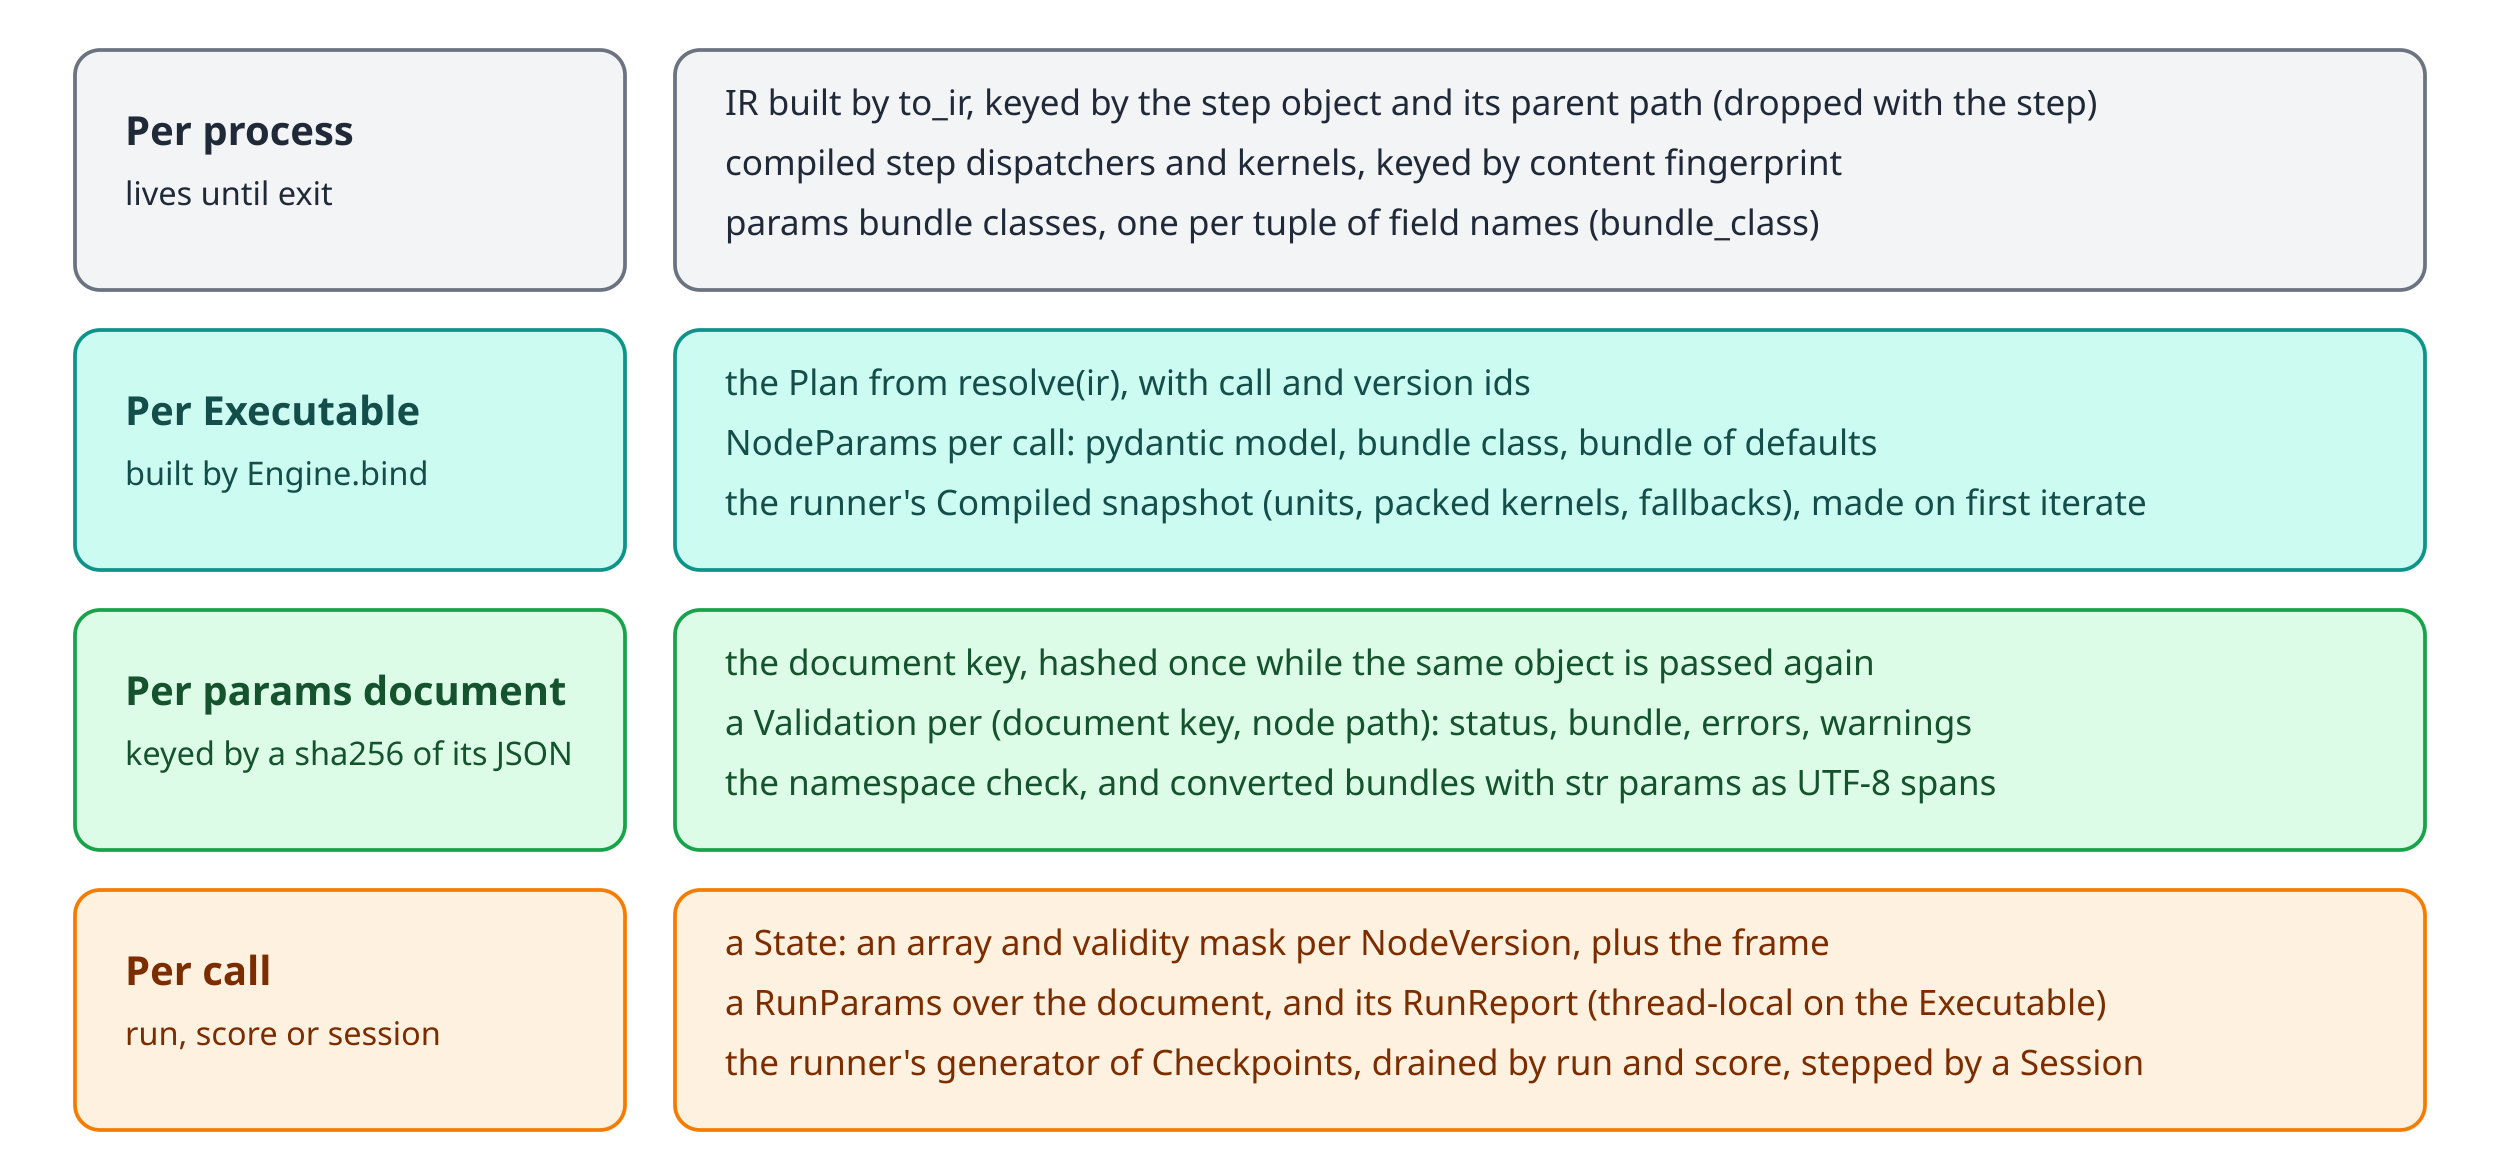
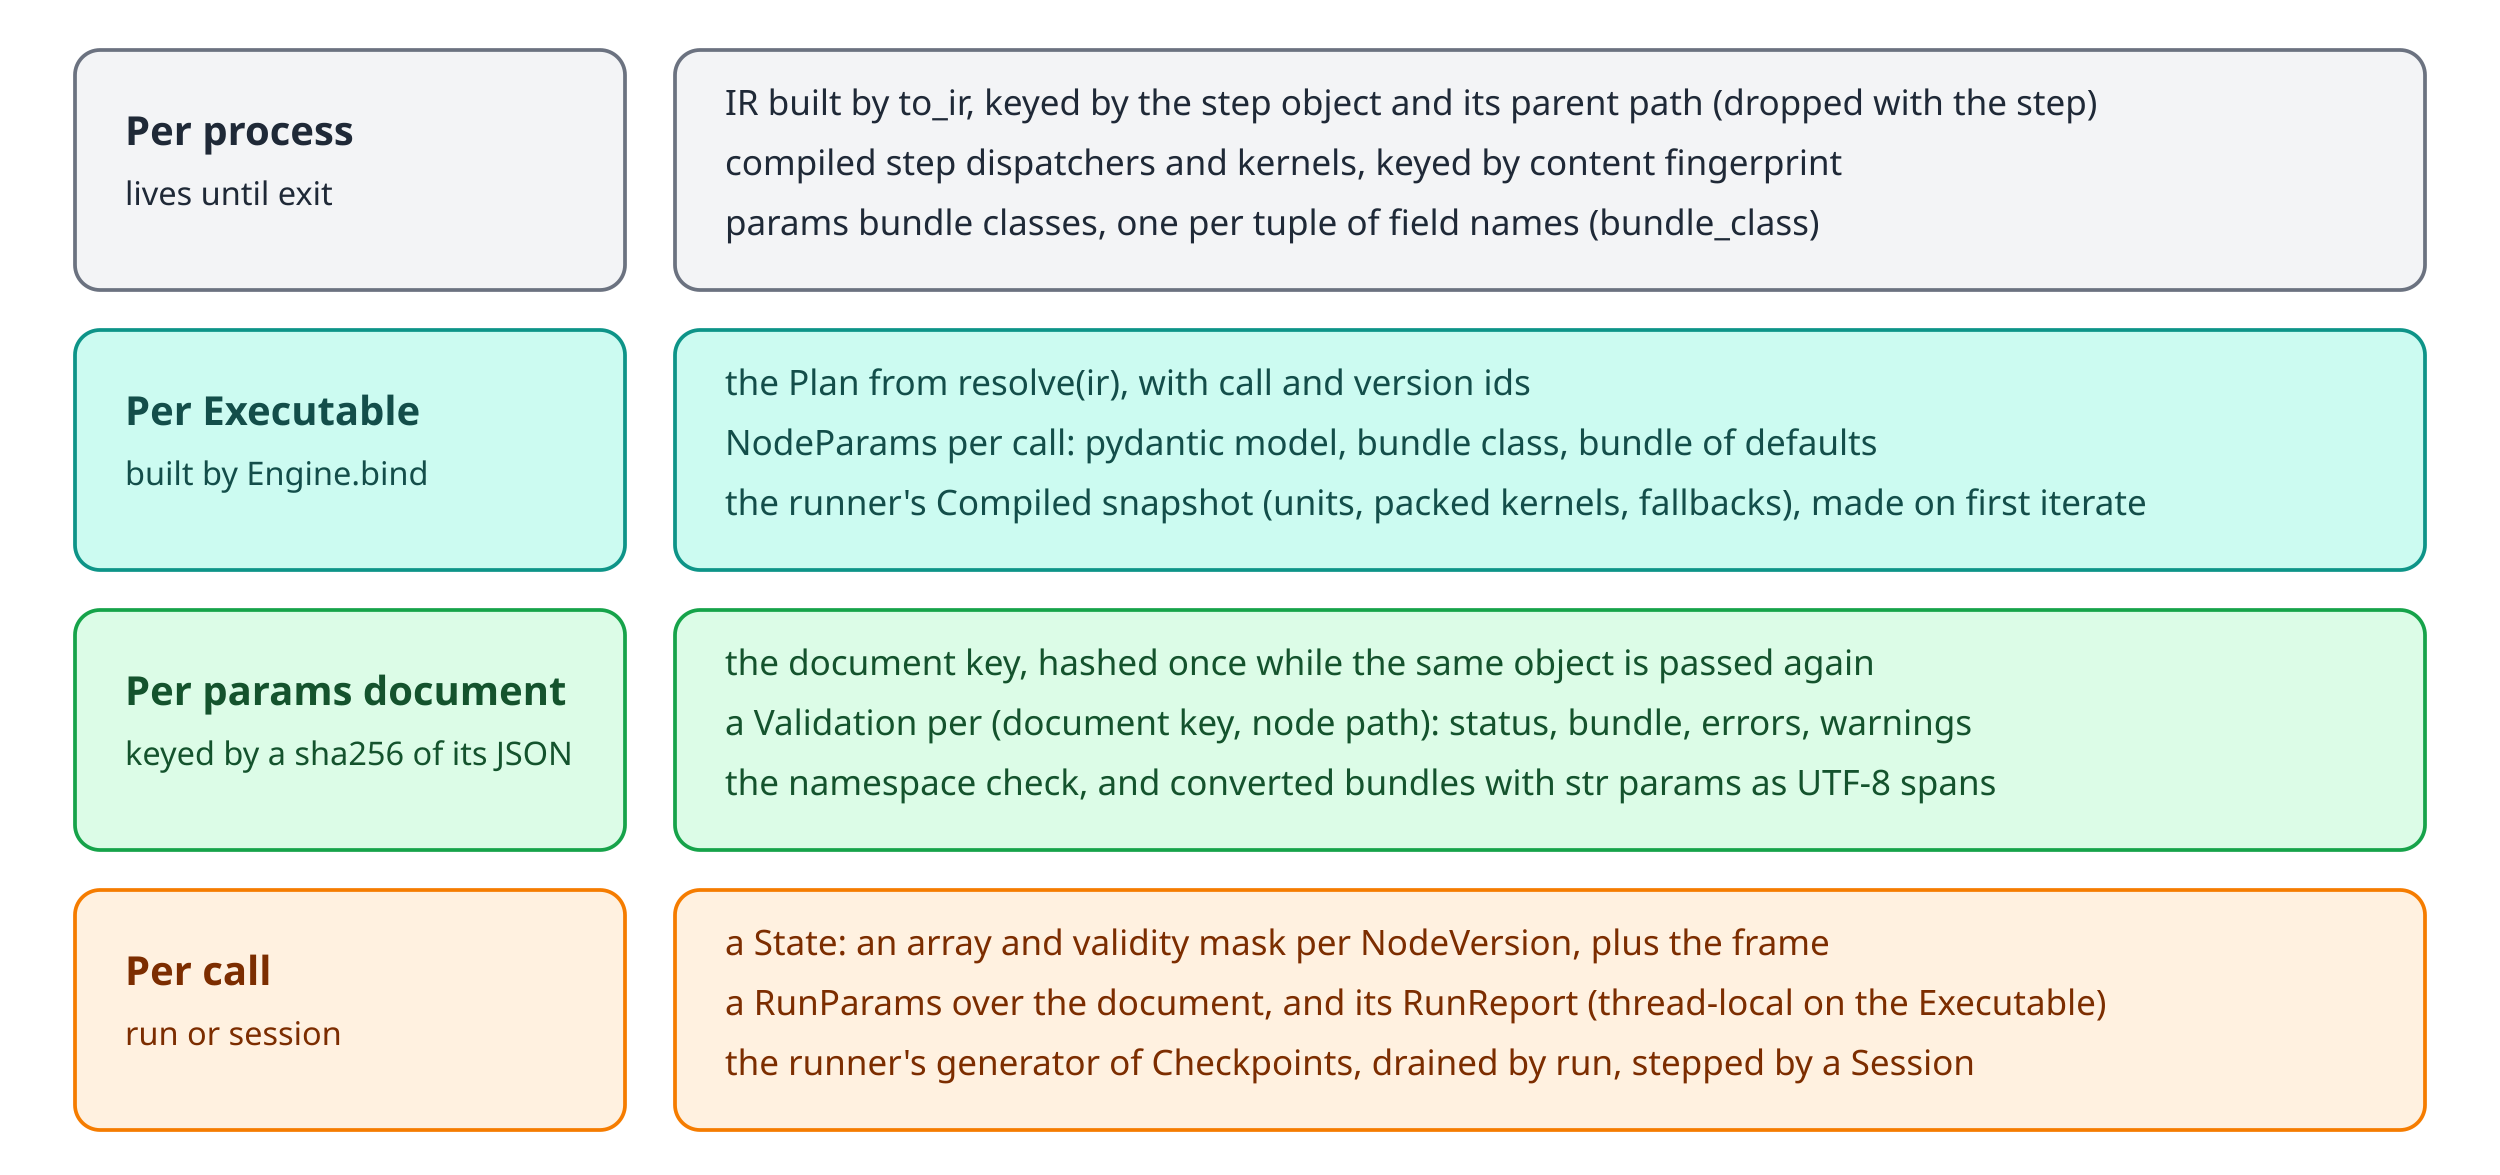
<svg xmlns="http://www.w3.org/2000/svg" viewBox="0 0 1000 470" font-family="system-ui, sans-serif">
  <rect x="0" y="0" width="1000" height="470" fill="#ffffff" />
  <rect x="30" y="20" width="220" height="96" rx="10" fill="#f3f4f6" stroke="#6b7280" stroke-width="1.5" />
  <text x="50" y="58" font-size="16" font-weight="600" fill="#1f2937">Per process</text>
  <text x="50" y="82" font-size="13" fill="#1f2937">lives until exit</text>
  <rect x="270" y="20" width="700" height="96" rx="10" fill="#f3f4f6" stroke="#6b7280" stroke-width="1.5" />
  <text x="290" y="46" font-size="14" fill="#1f2937">IR built by to_ir, keyed by the step object and its parent path (dropped with the step)</text>
  <text x="290" y="70" font-size="14" fill="#1f2937">compiled step dispatchers and kernels, keyed by content fingerprint</text>
  <text x="290" y="94" font-size="14" fill="#1f2937">params bundle classes, one per tuple of field names (bundle_class)</text>
  <rect x="30" y="132" width="220" height="96" rx="10" fill="#ccfbf1" stroke="#0d9488" stroke-width="1.5" />
  <text x="50" y="170" font-size="16" font-weight="600" fill="#134e4a">Per Executable</text>
  <text x="50" y="194" font-size="13" fill="#134e4a">built by Engine.bind</text>
  <rect x="270" y="132" width="700" height="96" rx="10" fill="#ccfbf1" stroke="#0d9488" stroke-width="1.5" />
  <text x="290" y="158" font-size="14" fill="#134e4a">the Plan from resolve(ir), with call and version ids</text>
  <text x="290" y="182" font-size="14" fill="#134e4a">NodeParams per call: pydantic model, bundle class, bundle of defaults</text>
  <text x="290" y="206" font-size="14" fill="#134e4a">the runner's Compiled snapshot (units, packed kernels, fallbacks), made on first iterate</text>
  <rect x="30" y="244" width="220" height="96" rx="10" fill="#dcfce7" stroke="#16a34a" stroke-width="1.5" />
  <text x="50" y="282" font-size="16" font-weight="600" fill="#14532d">Per params document</text>
  <text x="50" y="306" font-size="13" fill="#14532d">keyed by a sha256 of its JSON</text>
  <rect x="270" y="244" width="700" height="96" rx="10" fill="#dcfce7" stroke="#16a34a" stroke-width="1.5" />
  <text x="290" y="270" font-size="14" fill="#14532d">the document key, hashed once while the same object is passed again</text>
  <text x="290" y="294" font-size="14" fill="#14532d">a Validation per (document key, node path): status, bundle, errors, warnings</text>
  <text x="290" y="318" font-size="14" fill="#14532d">the namespace check, and converted bundles with str params as UTF-8 spans</text>
  <rect x="30" y="356" width="220" height="96" rx="10" fill="#fff1e0" stroke="#f57c00" stroke-width="1.5" />
  <text x="50" y="394" font-size="16" font-weight="600" fill="#7c2d00">Per call</text>
-   <text x="50" y="418" font-size="13" fill="#7c2d00">run, score or session</text>
+   <text x="50" y="418" font-size="13" fill="#7c2d00">run or session</text>
  <rect x="270" y="356" width="700" height="96" rx="10" fill="#fff1e0" stroke="#f57c00" stroke-width="1.5" />
  <text x="290" y="382" font-size="14" fill="#7c2d00">a State: an array and validity mask per NodeVersion, plus the frame</text>
  <text x="290" y="406" font-size="14" fill="#7c2d00">a RunParams over the document, and its RunReport (thread-local on the Executable)</text>
-   <text x="290" y="430" font-size="14" fill="#7c2d00">the runner's generator of Checkpoints, drained by run and score, stepped by a Session</text>
+   <text x="290" y="430" font-size="14" fill="#7c2d00">the runner's generator of Checkpoints, drained by run, stepped by a Session</text>
</svg>
